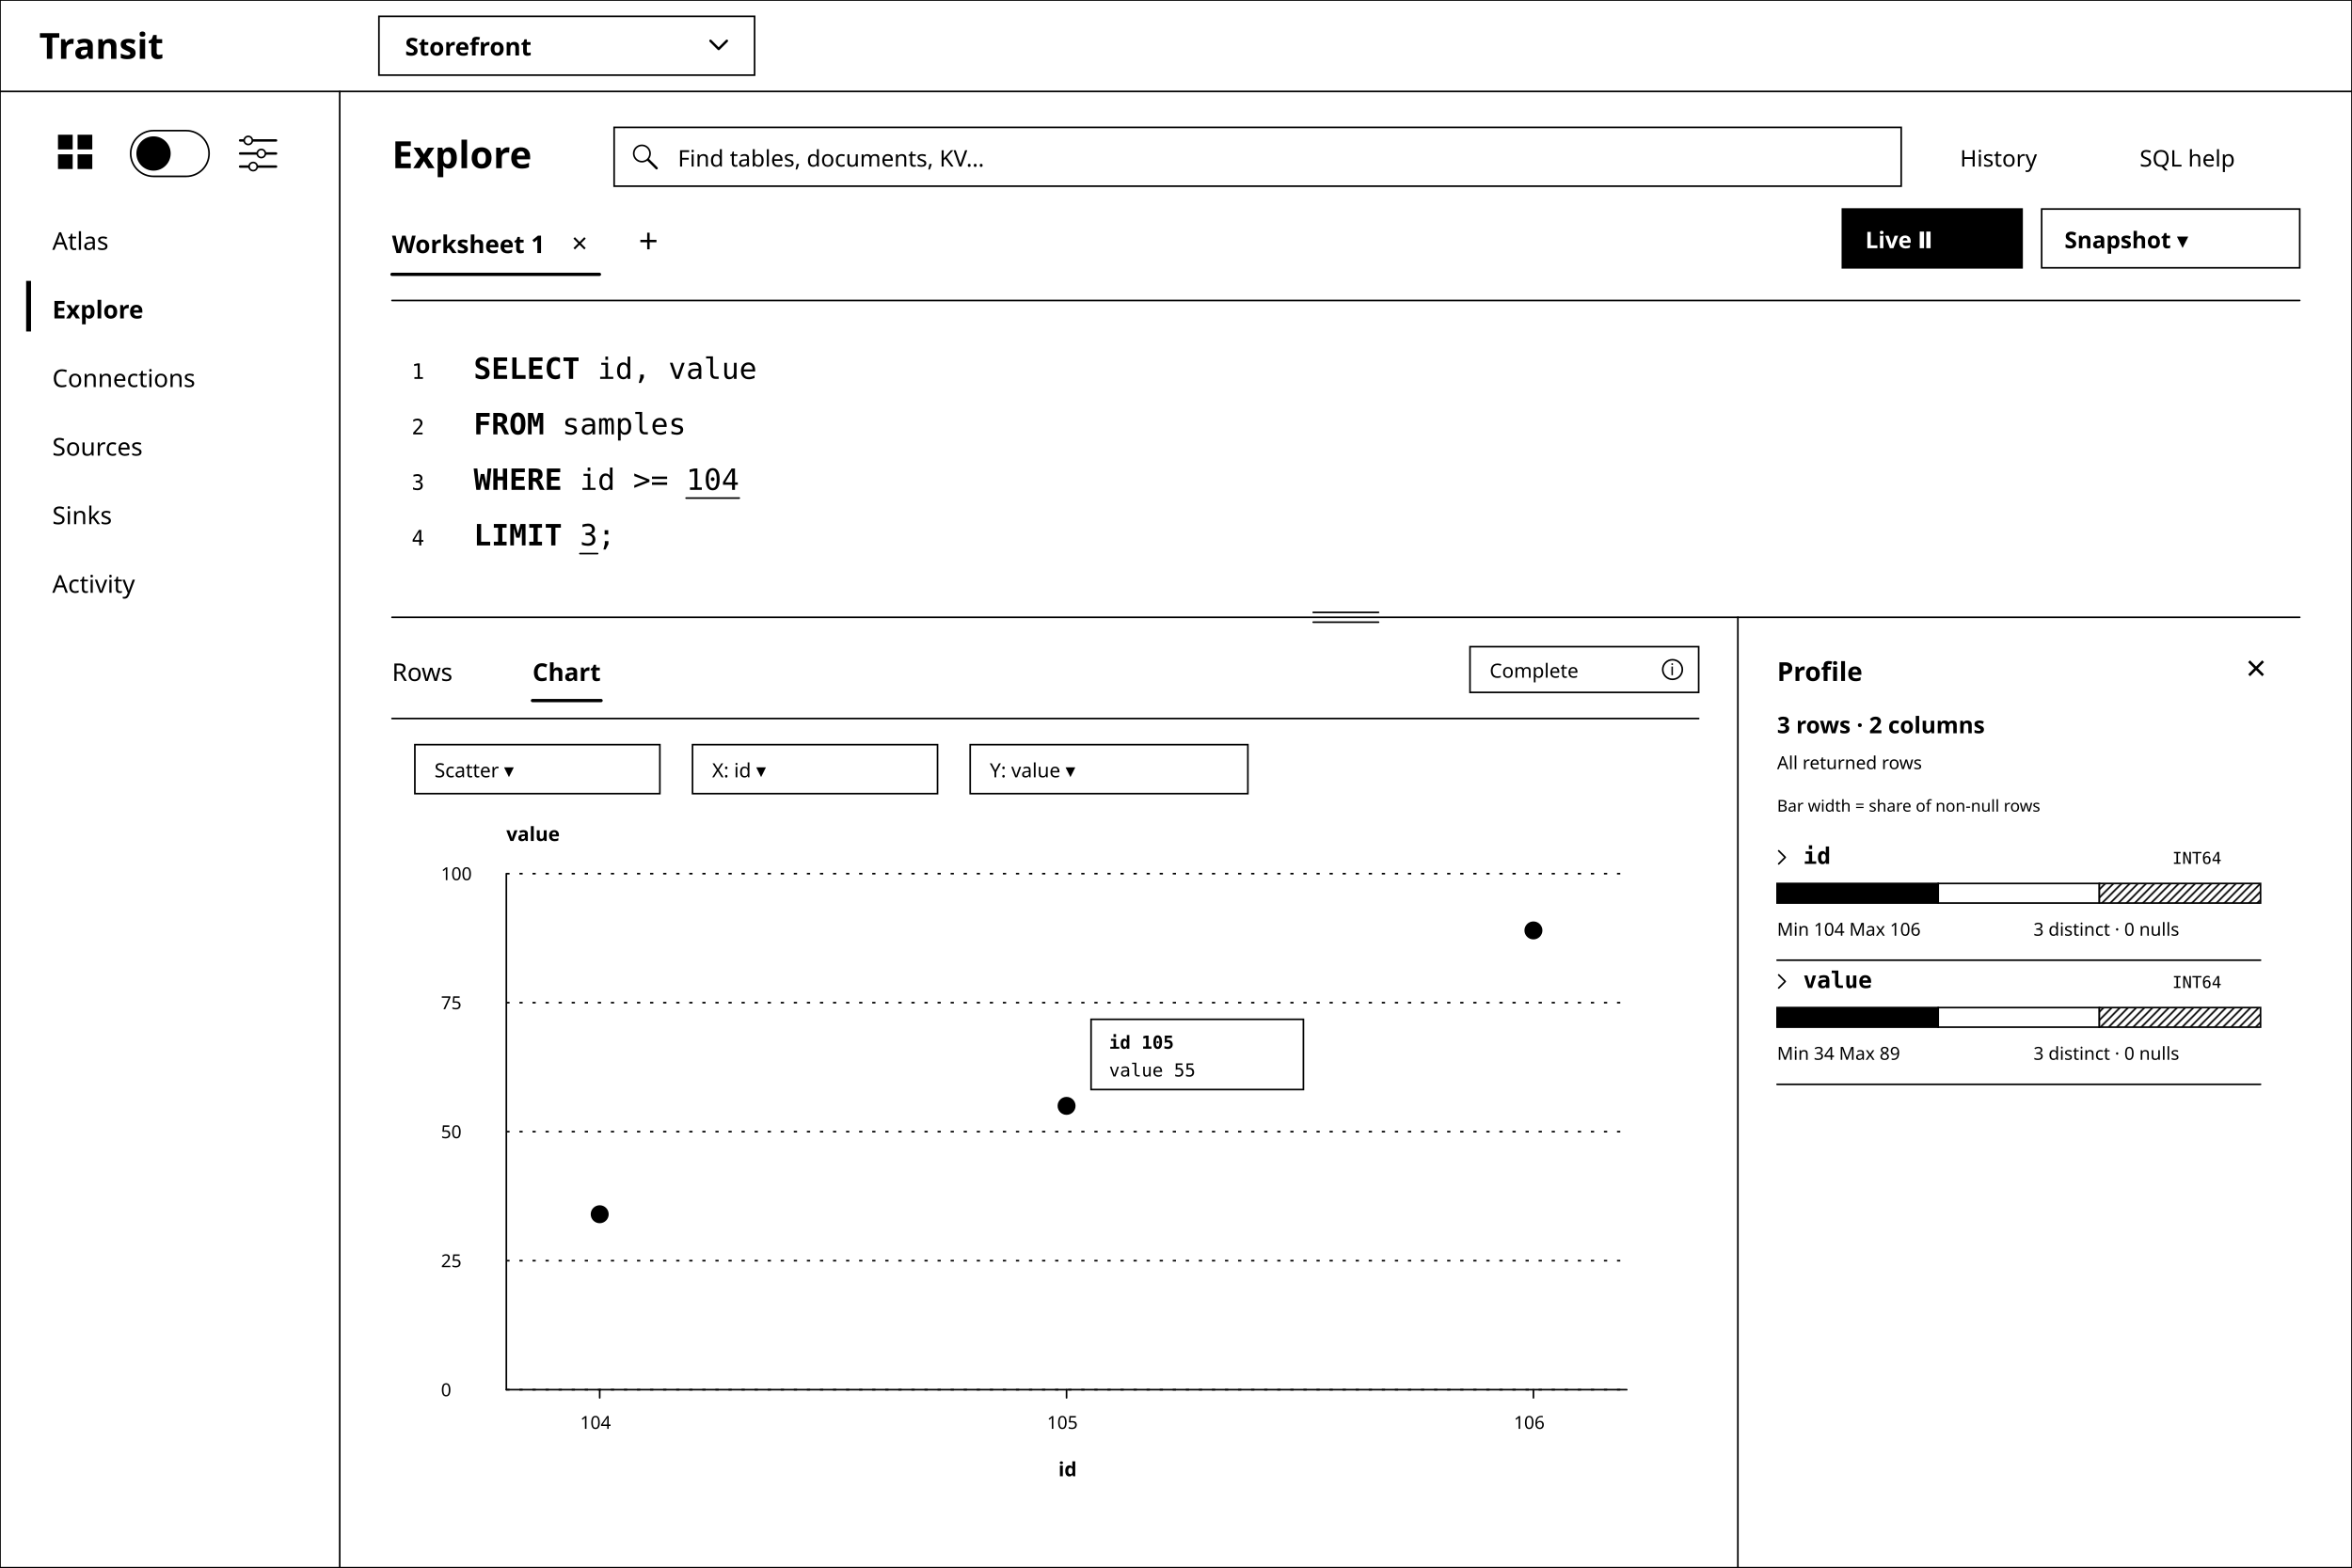
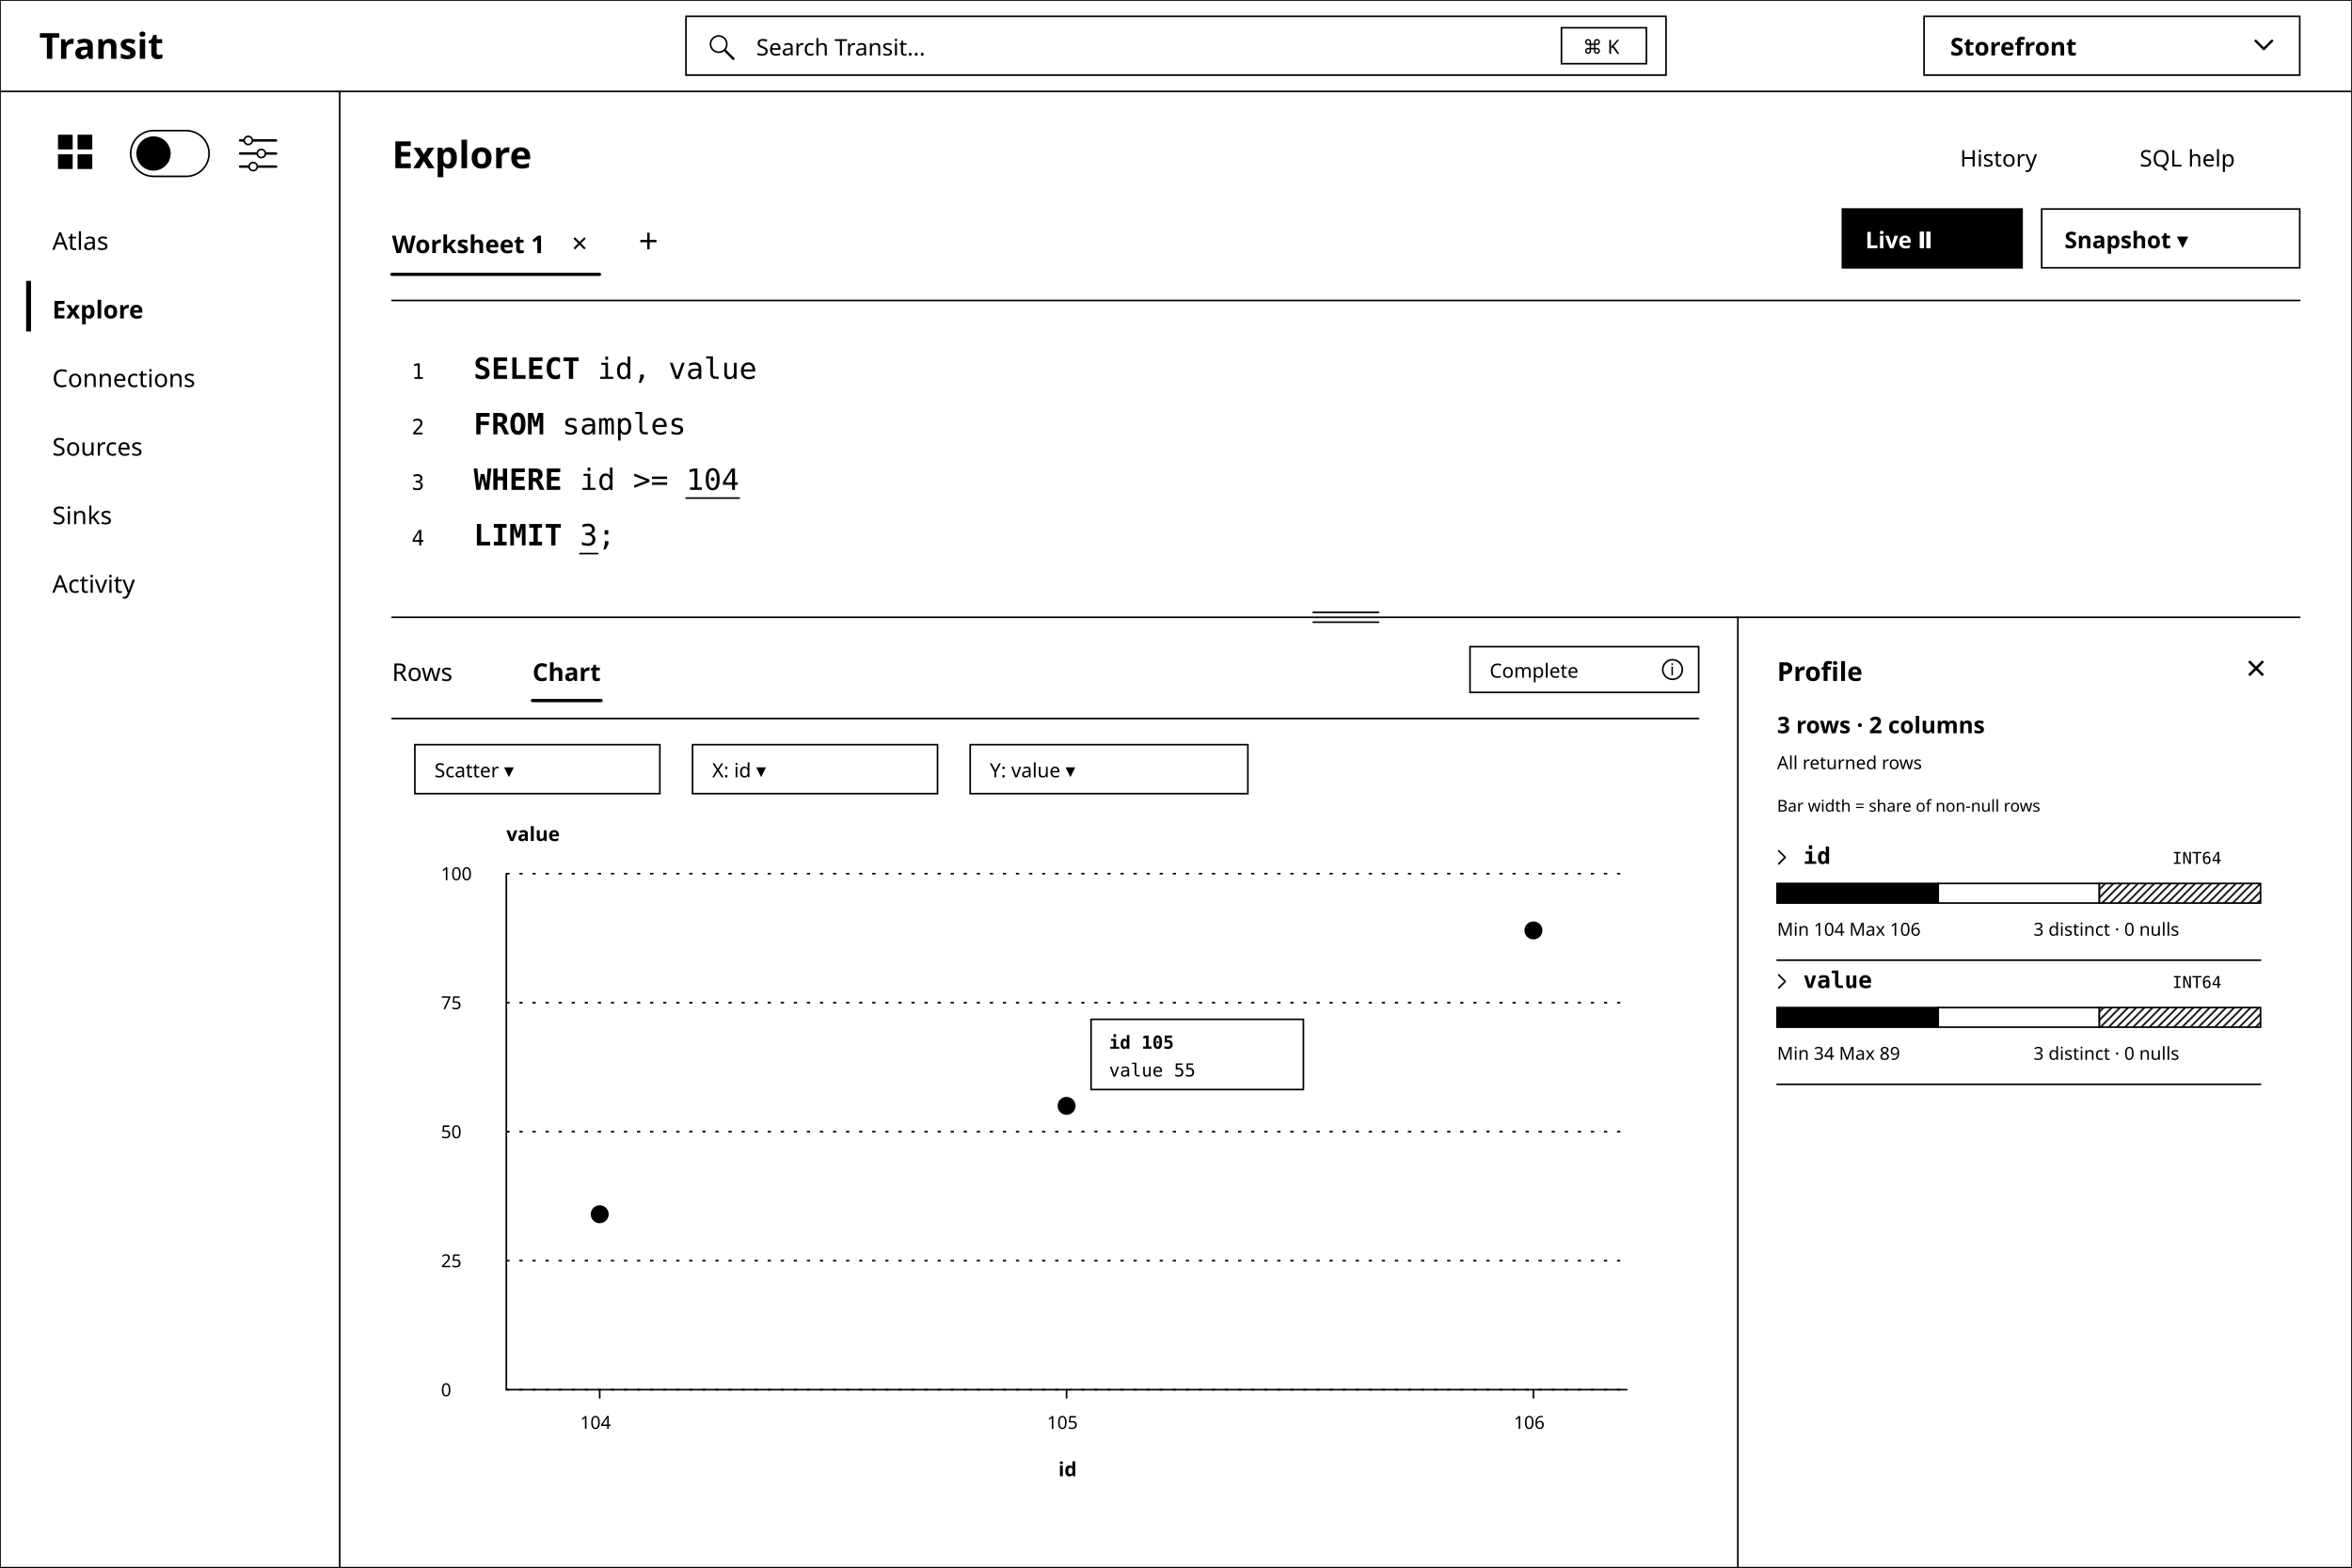
<svg xmlns="http://www.w3.org/2000/svg" width="1440" height="960" viewBox="0 0 1440 960" role="img" aria-labelledby="title desc">
  <rect x="0" y="0" width="1440" height="960" rx="0" fill="white" stroke="black" />
  <text x="24" y="36" font-family="sans-serif" font-size="22" font-weight="700" fill="black">Transit</text>
-   <rect x="232" y="10" width="230" height="36" rx="0" fill="white" stroke="black" />
-   <text x="248" y="34" font-family="sans-serif" font-size="15" font-weight="700" fill="black">Storefront</text>
-   <path d="M435 25 l5 5 l5 -5" fill="none" stroke="black" stroke-width="1.5" stroke-linecap="round" stroke-linejoin="round" />
+   <g role="img" aria-label="Search Transit. Command K or Control K opens context-aware power search.">
+     <rect x="420" y="10" width="600" height="36" rx="0" fill="white" stroke="black" />
+     <circle cx="440" cy="27" r="5" fill="white" stroke="black" />
+     <path d="M444 31 l5 5" fill="none" stroke="black" stroke-width="1.5" stroke-linecap="round" stroke-linejoin="round" />
+     <text x="463" y="34" font-family="sans-serif" font-size="14" font-weight="400" fill="black">Search Transit…</text>
+     <rect x="956" y="17" width="52" height="22" rx="0" fill="white" stroke="black" />
+     <text x="969" y="33" font-family="sans-serif" font-size="12" font-weight="400" fill="black">⌘ K</text>
+   </g>
+   <rect x="1178" y="10" width="230" height="36" rx="0" fill="white" stroke="black" />
+   <text x="1194" y="34" font-family="sans-serif" font-size="15" font-weight="700" fill="black">Storefront</text>
+   <path d="M1381 25 l5 5 l5 -5" fill="none" stroke="black" stroke-width="1.5" stroke-linecap="round" stroke-linejoin="round" />
  <path d="M0 56 H1440" fill="none" stroke="black" stroke-width="1" stroke-linecap="round" stroke-linejoin="round" />
  <path d="M208 56 L208 960" fill="none" stroke="black" stroke-width="1" stroke-linecap="round" stroke-linejoin="round" />
  <g role="img" aria-label="Area: Workspace. Workspace left; Operations right.">
    <rect x="36" y="83" width="8" height="8" rx="0" fill="black" stroke="black" />
    <rect x="36" y="95" width="8" height="8" rx="0" fill="black" stroke="black" />
    <rect x="48" y="83" width="8" height="8" rx="0" fill="black" stroke="black" />
    <rect x="48" y="95" width="8" height="8" rx="0" fill="black" stroke="black" />
    <rect x="80" y="80" width="48" height="28" rx="14" fill="white" stroke="black" />
    <circle cx="94" cy="94" r="10" fill="black" stroke="black" />
    <path d="M147 86 H169" fill="none" stroke="black" stroke-width="1.5" stroke-linecap="round" stroke-linejoin="round" />
    <circle cx="152" cy="86" r="2.5" fill="white" stroke="black" />
    <path d="M147 94 H169" fill="none" stroke="black" stroke-width="1.5" stroke-linecap="round" stroke-linejoin="round" />
    <circle cx="160" cy="94" r="2.5" fill="white" stroke="black" />
    <path d="M147 102 H169" fill="none" stroke="black" stroke-width="1.5" stroke-linecap="round" stroke-linejoin="round" />
    <circle cx="155" cy="102" r="2.5" fill="white" stroke="black" />
  </g>
  <text xml:space="preserve" x="32" y="153" font-family="sans-serif" font-size="15" font-weight="400" fill="black">Atlas</text>
  <rect x="16" y="172" width="3" height="31" rx="0" fill="black" stroke="none" />
  <text xml:space="preserve" x="32" y="195" font-family="sans-serif" font-size="15" font-weight="700" fill="black">Explore</text>
  <text xml:space="preserve" x="32" y="237" font-family="sans-serif" font-size="15" font-weight="400" fill="black">Connections</text>
  <text xml:space="preserve" x="32" y="279" font-family="sans-serif" font-size="15" font-weight="400" fill="black">Sources</text>
  <text xml:space="preserve" x="32" y="321" font-family="sans-serif" font-size="15" font-weight="400" fill="black">Sinks</text>
  <text xml:space="preserve" x="32" y="363" font-family="sans-serif" font-size="15" font-weight="400" fill="black">Activity</text>
  <text xml:space="preserve" x="240" y="103" font-family="sans-serif" font-size="23" font-weight="700" fill="black">Explore</text>
-   <g role="img" aria-label="Find resources: search field">
-     <rect x="376" y="78" width="788" height="36" rx="0" fill="white" stroke="black" />
-     <circle cx="393" cy="94" r="5" fill="white" stroke="black" />
-     <path d="M397 98 L402 103" fill="none" stroke="black" stroke-width="1.5" stroke-linecap="round" stroke-linejoin="round" />
-     <text x="415" y="102" font-family="sans-serif" font-size="14" font-weight="400" fill="black">Find tables, documents, KV…</text>
-   </g>
  <text xml:space="preserve" x="1200" y="102" font-family="sans-serif" font-size="14" font-weight="400" fill="black">History</text>
  <text xml:space="preserve" x="1310" y="102" font-family="sans-serif" font-size="14" font-weight="400" fill="black">SQL help</text>
  <text xml:space="preserve" x="240" y="155" font-family="sans-serif" font-size="15" font-weight="700" fill="black">Worksheet 1</text>
  <text xml:space="preserve" x="350" y="155" font-family="sans-serif" font-size="17" font-weight="400" fill="black">×</text>
  <text xml:space="preserve" x="391" y="155" font-family="sans-serif" font-size="21" font-weight="400" fill="black">+</text>
  <path d="M240 168 H367" fill="none" stroke="black" stroke-width="2" stroke-linecap="round" stroke-linejoin="round" />
  <rect x="1128" y="128" width="110" height="36" rx="0" fill="black" stroke="black" />
  <text x="1142" y="152" font-family="sans-serif" font-size="14" font-weight="700" fill="white">Live  Ⅱ</text>
  <rect x="1250" y="128" width="158" height="36" rx="0" fill="white" stroke="black" />
  <text x="1264" y="152" font-family="sans-serif" font-size="14" font-weight="700" fill="black">Snapshot  ▾</text>
  <path d="M240 184 H1408" fill="none" stroke="black" stroke-width="1" stroke-linecap="round" stroke-linejoin="round" />
  <text xml:space="preserve" x="252" y="232" font-family="monospace" font-size="13" font-weight="400" fill="black">1</text>
  <text xml:space="preserve" x="290" y="232" font-family="monospace" font-size="18" font-weight="700" fill="black">SELECT</text>
  <text xml:space="preserve" x="355.04" y="232" font-family="monospace" font-size="18" font-weight="400" fill="black"> id, value</text>
  <text xml:space="preserve" x="252" y="266" font-family="monospace" font-size="13" font-weight="400" fill="black">2</text>
  <text xml:space="preserve" x="290" y="266" font-family="monospace" font-size="18" font-weight="700" fill="black">FROM</text>
  <text xml:space="preserve" x="333.36" y="266" font-family="monospace" font-size="18" font-weight="400" fill="black"> samples</text>
  <text xml:space="preserve" x="252" y="300" font-family="monospace" font-size="13" font-weight="400" fill="black">3</text>
  <text xml:space="preserve" x="290" y="300" font-family="monospace" font-size="18" font-weight="700" fill="black">WHERE</text>
  <text xml:space="preserve" x="344.2" y="300" font-family="monospace" font-size="18" font-weight="400" fill="black"> id &gt;= </text>
  <text xml:space="preserve" x="420.08" y="300" font-family="monospace" font-size="18" font-weight="400" fill="black">104</text>
  <path d="M420.08 305 H452.6" fill="none" stroke="black" stroke-width="1" stroke-linecap="round" stroke-linejoin="round" />
  <text xml:space="preserve" x="252" y="334" font-family="monospace" font-size="13" font-weight="400" fill="black">4</text>
  <text xml:space="preserve" x="290" y="334" font-family="monospace" font-size="18" font-weight="700" fill="black">LIMIT</text>
  <text xml:space="preserve" x="344.2" y="334" font-family="monospace" font-size="18" font-weight="400" fill="black"> </text>
  <text xml:space="preserve" x="355.04" y="334" font-family="monospace" font-size="18" font-weight="400" fill="black">3</text>
  <path d="M355.04 339 H365.88" fill="none" stroke="black" stroke-width="1" stroke-linecap="round" stroke-linejoin="round" />
  <text xml:space="preserve" x="365.88" y="334" font-family="monospace" font-size="18" font-weight="400" fill="black">;</text>
  <defs>
    <pattern id="stripe" patternUnits="userSpaceOnUse" width="5" height="5">
      <rect width="5" height="5" fill="white" />
      <path d="M-1 1 l2 -2 M0 5 l5 -5 M4 6 l2 -2" stroke="black" stroke-width="1" />
    </pattern>
  </defs>
  <path d="M240 378 H1408" fill="none" stroke="black" stroke-width="1" stroke-linecap="round" stroke-linejoin="round" />
  <path d="M804 375 H844" fill="none" stroke="black" stroke-width="1" stroke-linecap="round" stroke-linejoin="round" />
  <path d="M804 381 H844" fill="none" stroke="black" stroke-width="1" stroke-linecap="round" stroke-linejoin="round" />
  <text x="240" y="417" font-family="sans-serif" font-size="15" font-weight="400" fill="black">Rows</text>
  <text x="326" y="417" font-family="sans-serif" font-size="15" font-weight="700" fill="black">Chart</text>
  <path d="M326 429 H368" fill="none" stroke="black" stroke-width="2" stroke-linecap="round" stroke-linejoin="round" />
  <g role="img" aria-label="Complete — Query info">
    <rect x="900" y="396" width="140" height="28" rx="0" fill="white" stroke="black" />
    <text x="912" y="415" font-family="sans-serif" font-size="12" font-weight="400" fill="black">Complete</text>
    <circle cx="1024" cy="410" r="6" fill="white" stroke="black" />
    <text x="1022.5" y="413.5" font-family="sans-serif" font-size="10" font-weight="400" fill="black">i</text>
  </g>
  <path d="M240 440 H1040" fill="none" stroke="black" stroke-width="1" stroke-linecap="round" stroke-linejoin="round" />
  <rect x="254" y="456" width="150" height="30" rx="0" fill="white" stroke="black" />
  <text x="266" y="476" font-family="sans-serif" font-size="12" font-weight="400" fill="black">Scatter  ▾</text>
  <rect x="424" y="456" width="150" height="30" rx="0" fill="white" stroke="black" />
  <text x="436" y="476" font-family="sans-serif" font-size="12" font-weight="400" fill="black">X: id  ▾</text>
  <rect x="594" y="456" width="170" height="30" rx="0" fill="white" stroke="black" />
  <text x="606" y="476" font-family="sans-serif" font-size="12" font-weight="400" fill="black">Y: value  ▾</text>
  <path d="M310 851.0 H996" stroke="black" stroke-dasharray="2 6" fill="none" />
  <text x="270" y="855.0" font-family="sans-serif" font-size="11" font-weight="400" fill="black">0</text>
  <path d="M310 772.0 H996" stroke="black" stroke-dasharray="2 6" fill="none" />
  <text x="270" y="776.0" font-family="sans-serif" font-size="11" font-weight="400" fill="black">25</text>
  <path d="M310 693.0 H996" stroke="black" stroke-dasharray="2 6" fill="none" />
  <text x="270" y="697.0" font-family="sans-serif" font-size="11" font-weight="400" fill="black">50</text>
  <path d="M310 614.0 H996" stroke="black" stroke-dasharray="2 6" fill="none" />
  <text x="270" y="618.0" font-family="sans-serif" font-size="11" font-weight="400" fill="black">75</text>
  <path d="M310 535.0 H996" stroke="black" stroke-dasharray="2 6" fill="none" />
  <text x="270" y="539.0" font-family="sans-serif" font-size="11" font-weight="400" fill="black">100</text>
  <path d="M310 535 L310 851" fill="none" stroke="black" stroke-width="1" stroke-linecap="round" stroke-linejoin="round" />
  <path d="M310 851 H996" fill="none" stroke="black" stroke-width="1" stroke-linecap="round" stroke-linejoin="round" />
  <text x="310" y="515" font-family="sans-serif" font-size="12" font-weight="700" fill="black">value</text>
  <path d="M367.167 851 L367.167 856" fill="none" stroke="black" stroke-width="1" stroke-linecap="round" stroke-linejoin="round" />
  <text x="355.167" y="875" font-family="sans-serif" font-size="11" font-weight="400" fill="black">104</text>
  <path d="M653 851 L653 856" fill="none" stroke="black" stroke-width="1" stroke-linecap="round" stroke-linejoin="round" />
  <text x="641" y="875" font-family="sans-serif" font-size="11" font-weight="400" fill="black">105</text>
  <path d="M938.833 851 L938.833 856" fill="none" stroke="black" stroke-width="1" stroke-linecap="round" stroke-linejoin="round" />
  <text x="926.833" y="875" font-family="sans-serif" font-size="11" font-weight="400" fill="black">106</text>
  <text x="648.0" y="904" font-family="sans-serif" font-size="12" font-weight="700" fill="black">id</text>
  <g role="img" aria-label="id 104, value 34">
    <circle cx="367.167" cy="743.56" r="5" fill="black" stroke="black" />
  </g>
  <g role="img" aria-label="id 105, value 55">
    <circle cx="653" cy="677.2" r="5" fill="black" stroke="black" />
  </g>
  <rect x="668" y="624.2" width="130" height="43" rx="0" fill="white" stroke="black" />
  <text x="679" y="642.2" font-family="monospace" font-size="11" font-weight="700" fill="black">id 105</text>
  <text x="679" y="659.2" font-family="monospace" font-size="11" font-weight="400" fill="black">value 55</text>
  <g role="img" aria-label="id 106, value 89">
    <circle cx="938.833" cy="569.76" r="5" fill="black" stroke="black" />
  </g>
  <path d="M1064 378 L1064 960" fill="none" stroke="black" stroke-width="1" stroke-linecap="round" stroke-linejoin="round" />
  <text x="1088" y="417" font-family="sans-serif" font-size="16" font-weight="700" fill="black">Profile</text>
  <g role="img" aria-label="Close Profile panel">
    <text x="1375" y="417" font-family="sans-serif" font-size="22" font-weight="400" fill="black">×</text>
  </g>
  <text x="1088" y="449" font-family="sans-serif" font-size="14" font-weight="700" fill="black">3 rows · 2 columns</text>
  <text x="1088" y="471" font-family="sans-serif" font-size="11" font-weight="400" fill="black">All returned rows</text>
  <text x="1088" y="497" font-family="sans-serif" font-size="10" font-weight="400" fill="black">Bar width = share of non-null rows</text>
  <g role="img" aria-label="id: 3 distinct non-null values; 0 nulls. Bar widths show shares of 3 non-null rows: 104: 1; 105: 1; 106: 1">
    <path d="M1089 521 l4 4 l-4 4" fill="none" stroke="black" stroke-width="1" stroke-linecap="round" stroke-linejoin="round" />
    <text x="1104" y="529" font-family="monospace" font-size="14" font-weight="700" fill="black">id</text>
    <text x="1330" y="529" font-family="monospace" font-size="10" font-weight="400" fill="black">INT64</text>
    <g>
      <rect x="1088" y="541" width="98.667" height="12" rx="0" fill="black" stroke="black" />
    </g>
    <g>
      <rect x="1186.667" y="541" width="98.667" height="12" rx="0" fill="white" stroke="black" />
    </g>
    <g>
      <rect x="1285.333" y="541" width="98.667" height="12" rx="0" fill="url(#stripe)" stroke="black" />
    </g>
    <text x="1088" y="573" font-family="sans-serif" font-size="11" font-weight="400" fill="black">Min 104   Max 106</text>
    <text x="1245" y="573" font-family="sans-serif" font-size="11" font-weight="400" fill="black">3 distinct · 0 nulls</text>
    <path d="M1088 588 H1384" fill="none" stroke="black" stroke-width="1" stroke-linecap="round" stroke-linejoin="round" />
  </g>
  <g role="img" aria-label="value: 3 distinct non-null values; 0 nulls. Bar widths show shares of 3 non-null rows: 34–52: 1; 53–71: 1; 72–90: 1">
    <path d="M1089 597 l4 4 l-4 4" fill="none" stroke="black" stroke-width="1" stroke-linecap="round" stroke-linejoin="round" />
    <text x="1104" y="605" font-family="monospace" font-size="14" font-weight="700" fill="black">value</text>
    <text x="1330" y="605" font-family="monospace" font-size="10" font-weight="400" fill="black">INT64</text>
    <g>
      <rect x="1088" y="617" width="98.667" height="12" rx="0" fill="black" stroke="black" />
    </g>
    <g>
      <rect x="1186.667" y="617" width="98.667" height="12" rx="0" fill="white" stroke="black" />
    </g>
    <g>
      <rect x="1285.333" y="617" width="98.667" height="12" rx="0" fill="url(#stripe)" stroke="black" />
    </g>
    <text x="1088" y="649" font-family="sans-serif" font-size="11" font-weight="400" fill="black">Min 34   Max 89</text>
    <text x="1245" y="649" font-family="sans-serif" font-size="11" font-weight="400" fill="black">3 distinct · 0 nulls</text>
    <path d="M1088 664 H1384" fill="none" stroke="black" stroke-width="1" stroke-linecap="round" stroke-linejoin="round" />
  </g>
</svg>
